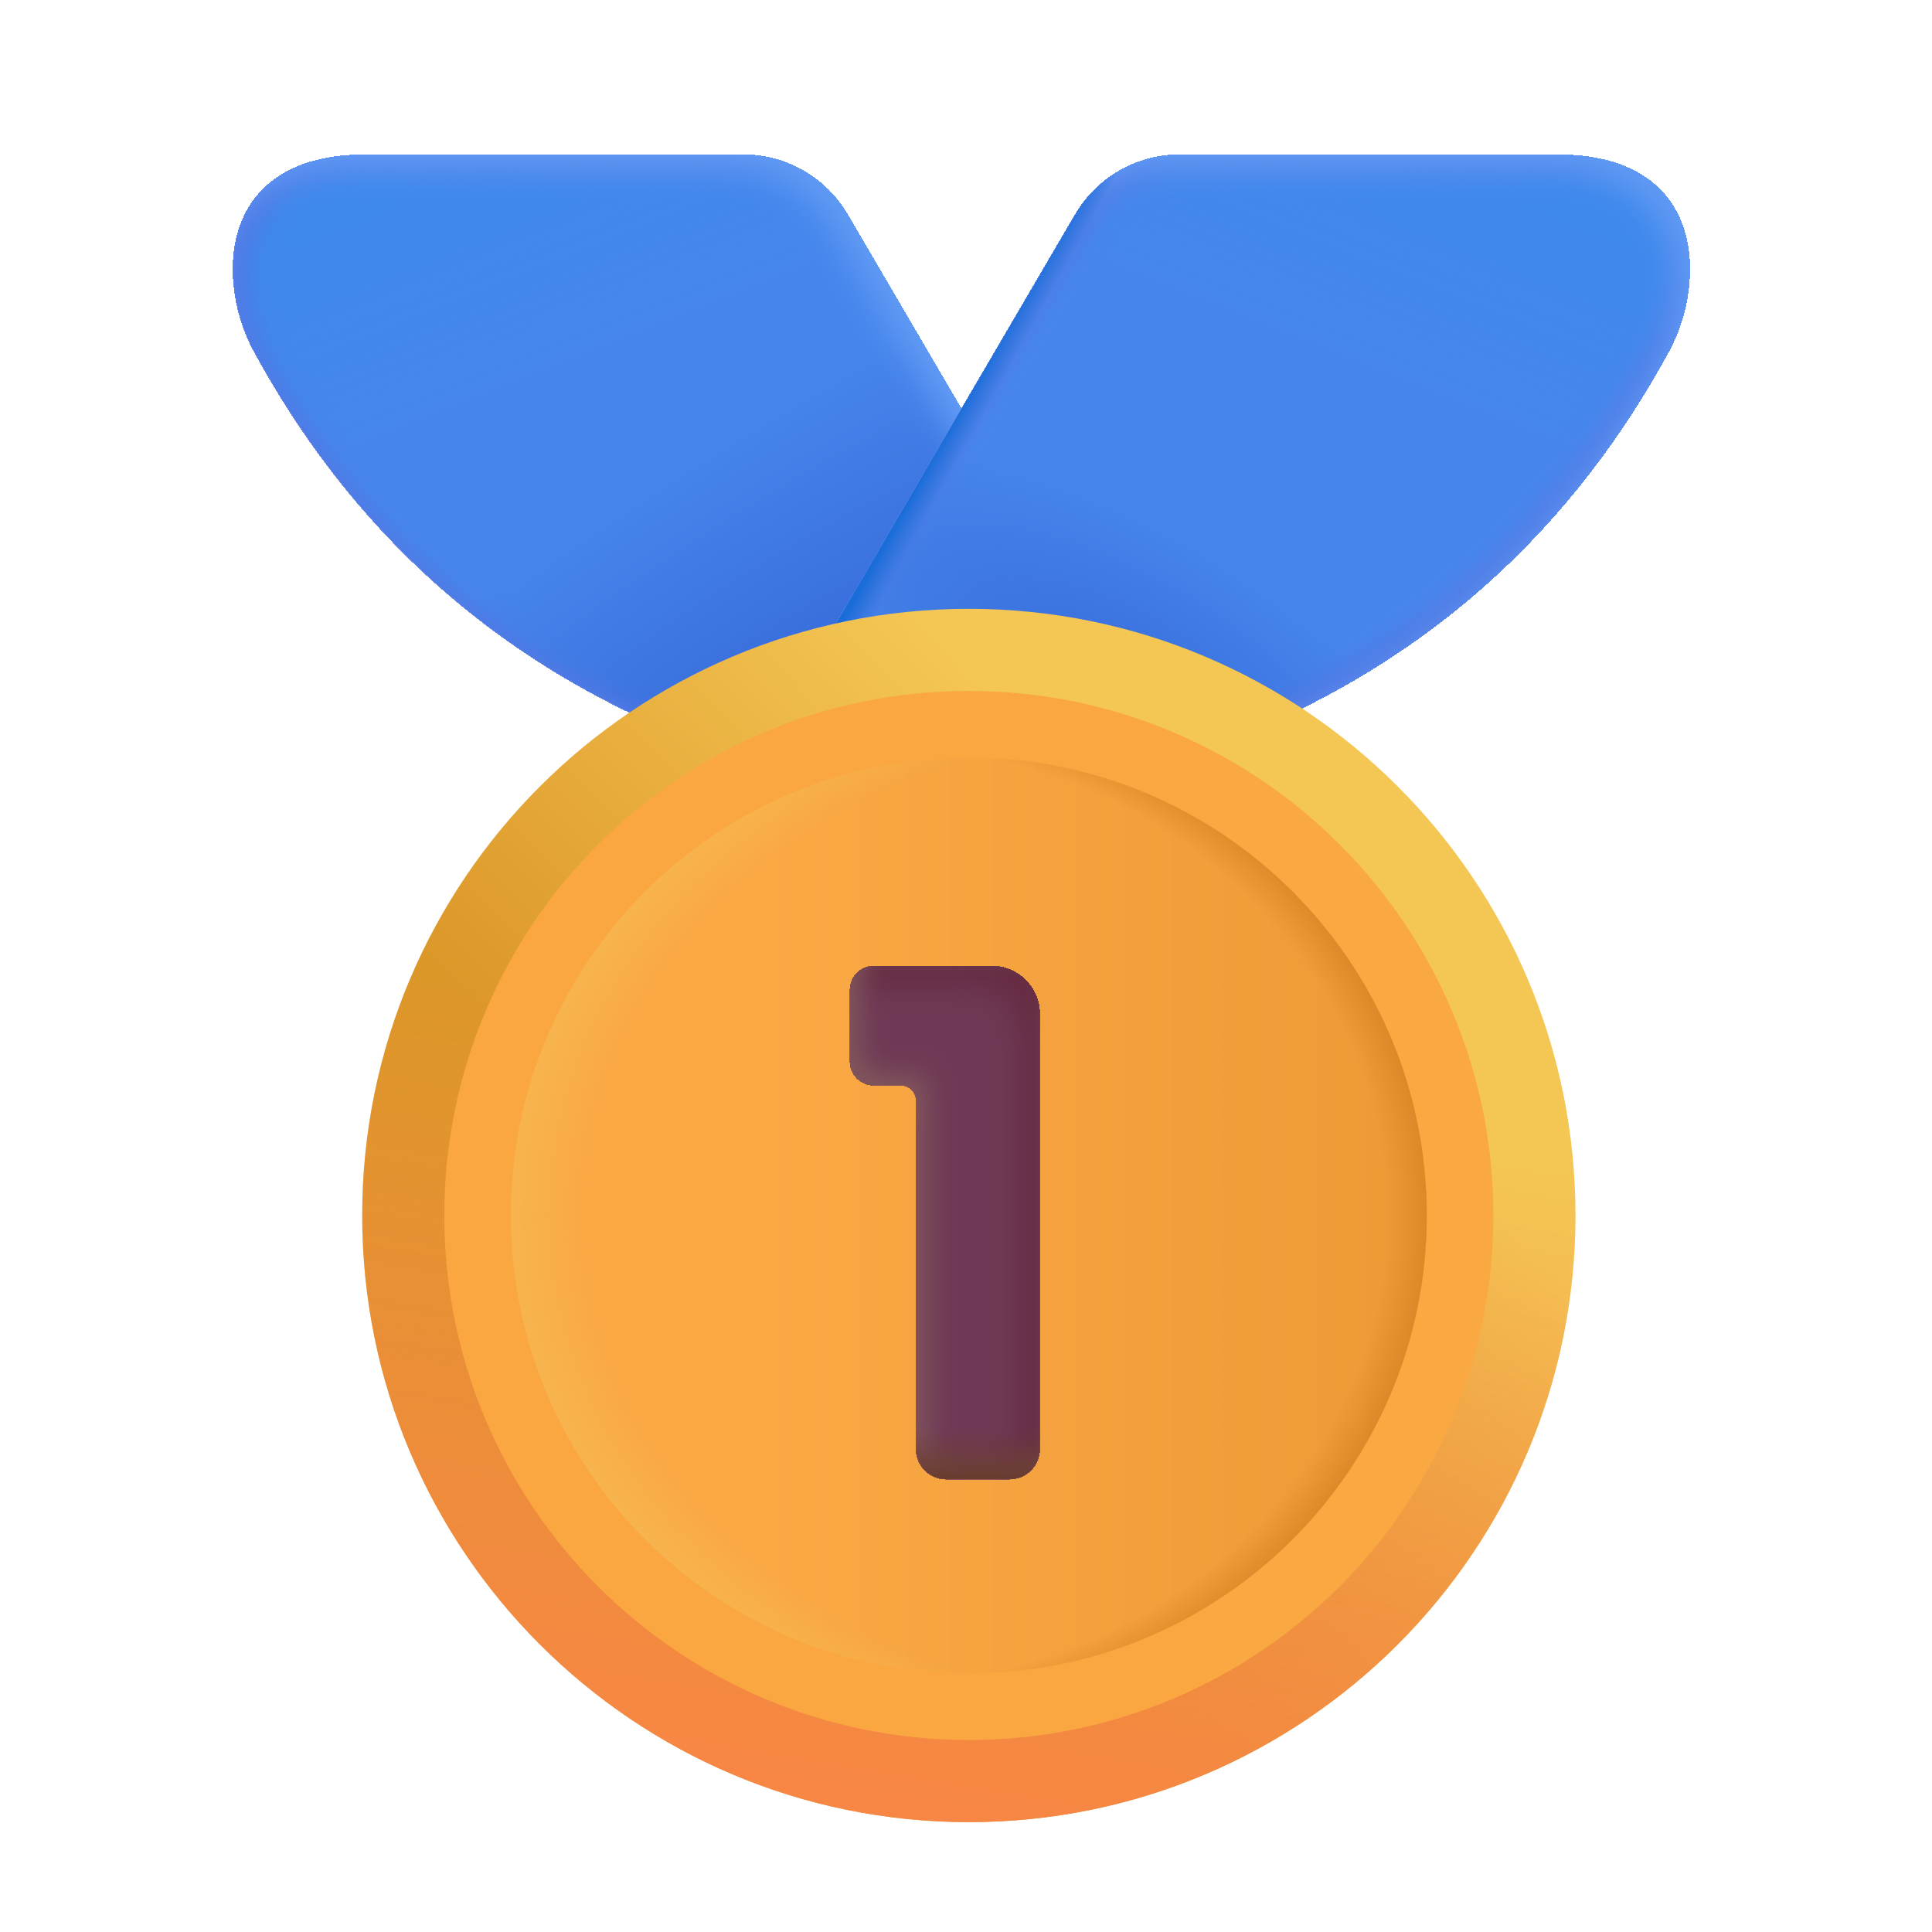
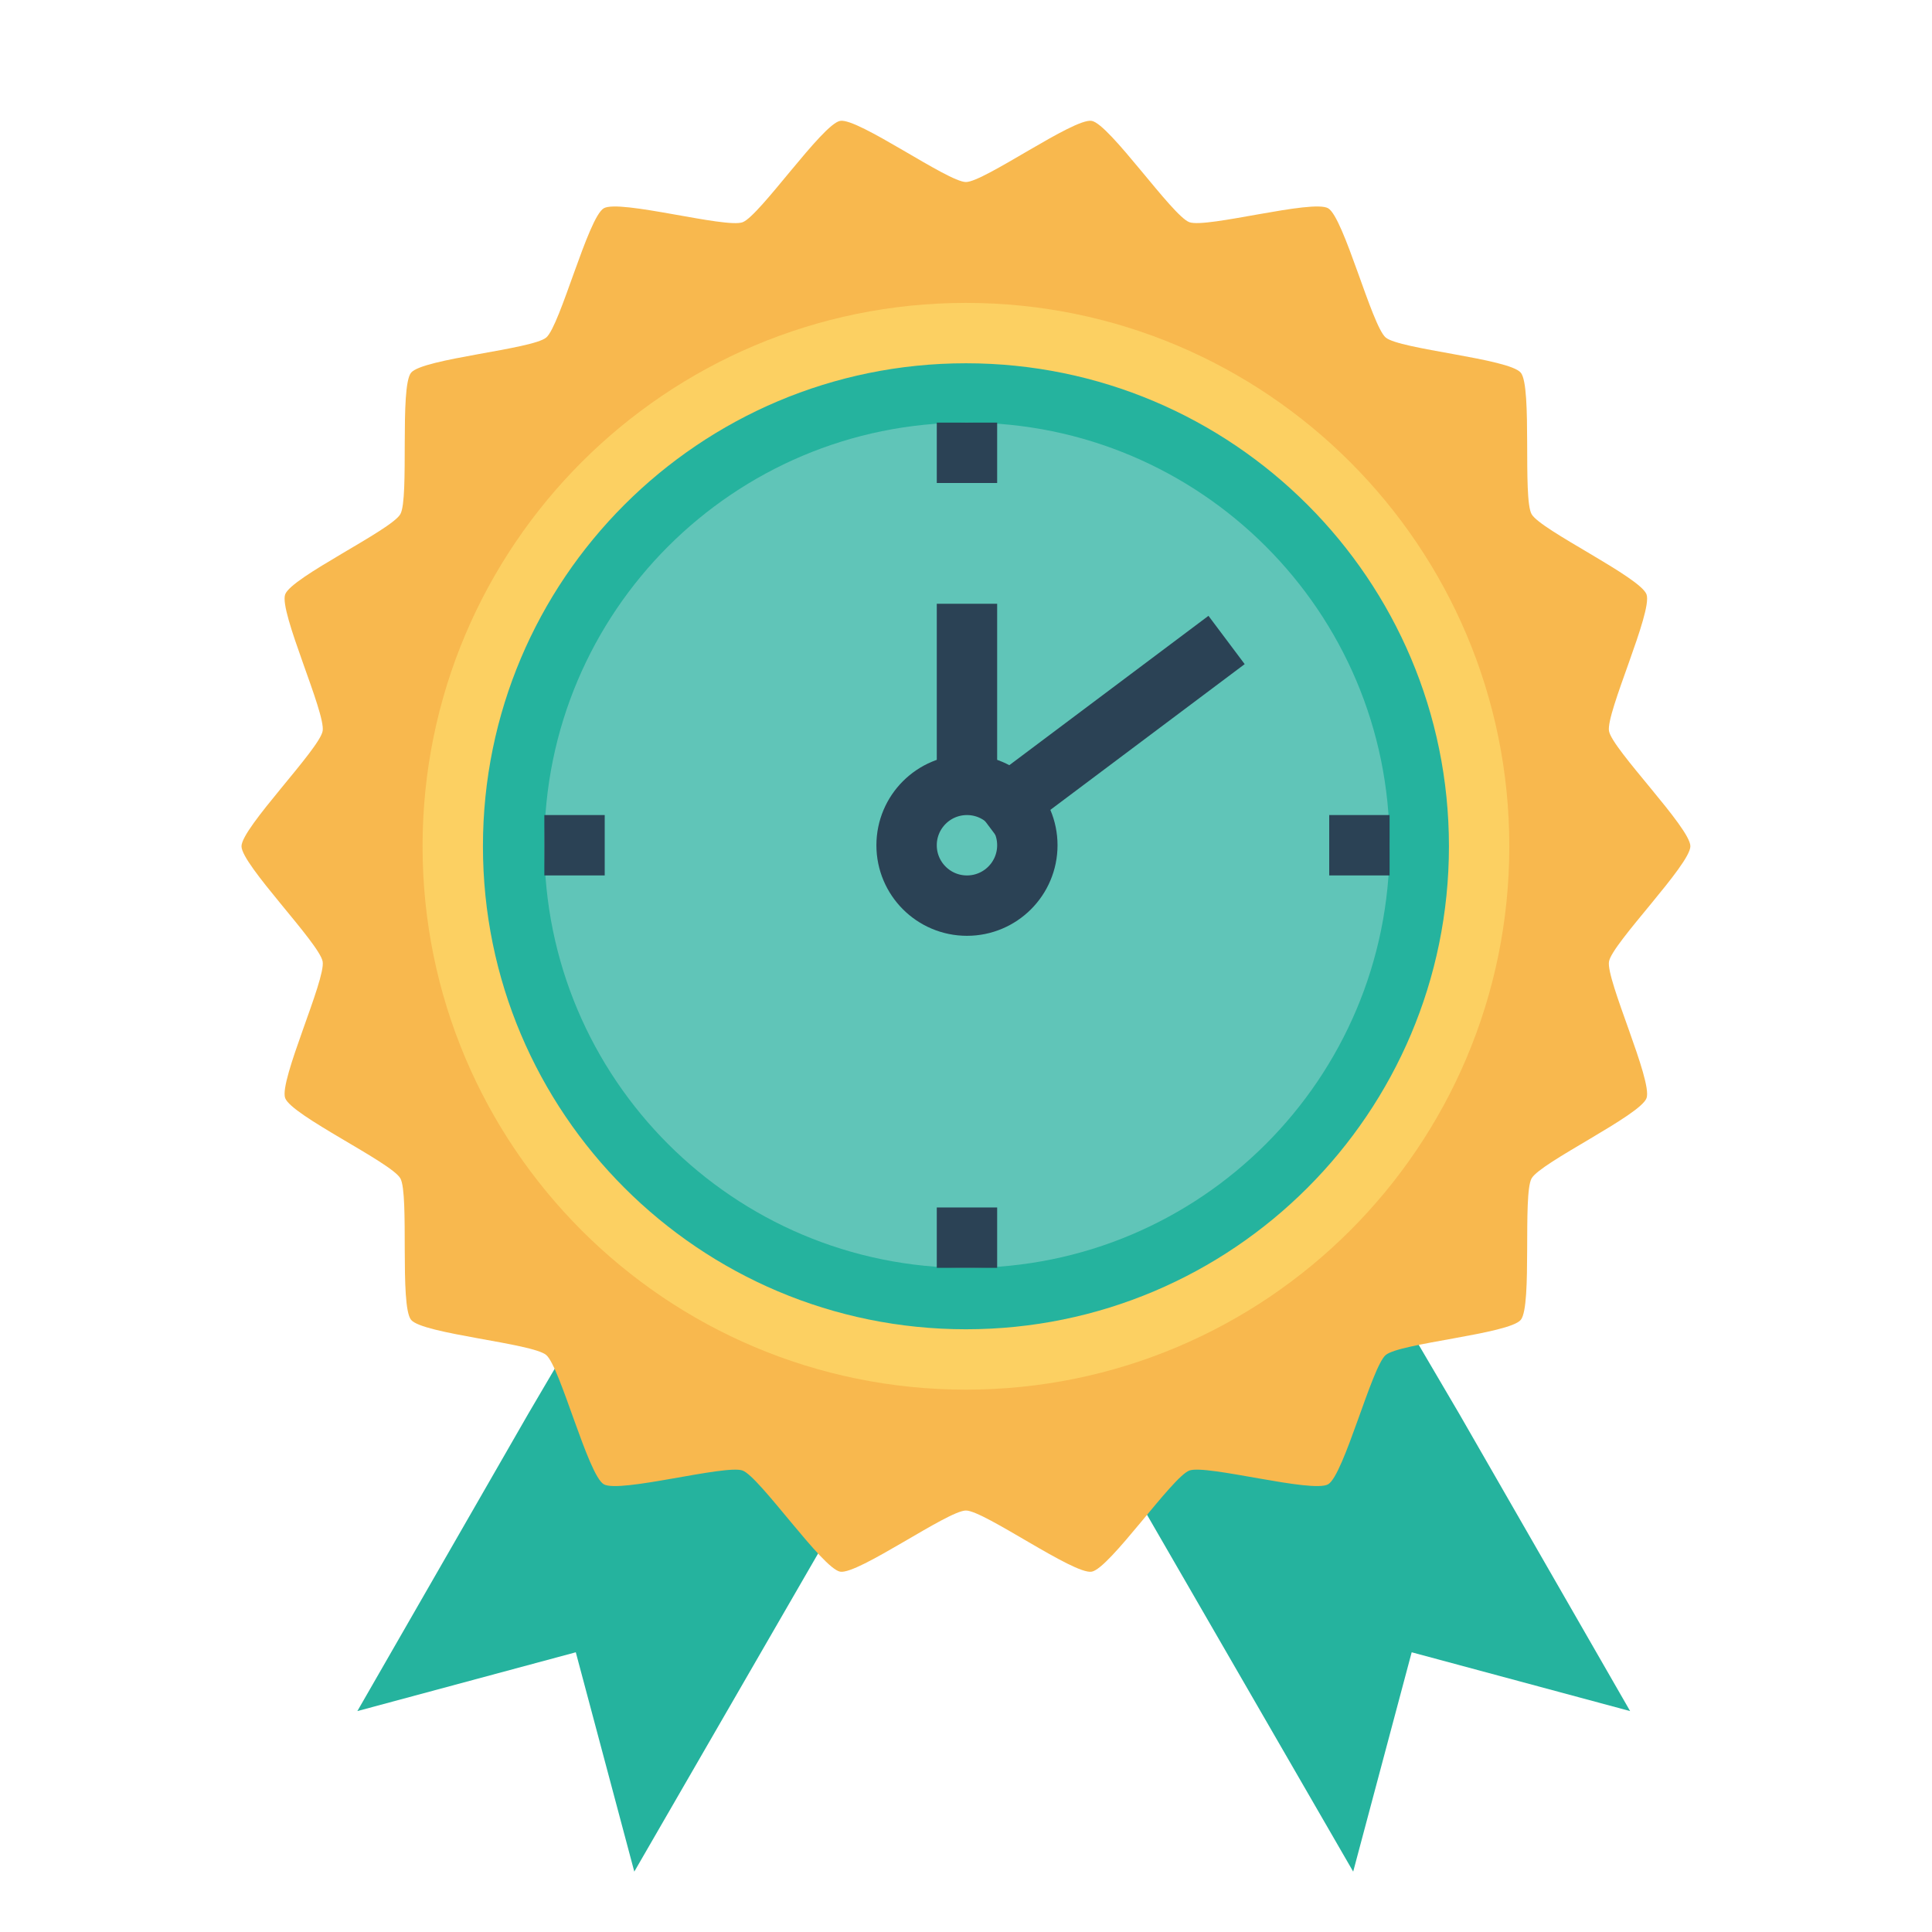
- <svg xmlns="http://www.w3.org/2000/svg" xmlns:xlink="http://www.w3.org/1999/xlink" fill="none" height="32" viewBox="0 0 32 32" width="32">
-   <filter id="a" color-interpolation-filters="sRGB" filterUnits="userSpaceOnUse" height="10.434" width="14.889" x="3.61" y="2.362">
-     <feFlood flood-opacity="0" result="BackgroundImageFix" />
-     <feBlend in="SourceGraphic" in2="BackgroundImageFix" mode="normal" result="shape" />
-     <feColorMatrix in="SourceAlpha" result="hardAlpha" type="matrix" values="0 0 0 0 0 0 0 0 0 0 0 0 0 0 0 0 0 0 127 0" />
-     <feOffset dx="-.2" dy="-.2" />
-     <feGaussianBlur stdDeviation=".2" />
-     <feComposite in2="hardAlpha" k2="-1" k3="1" operator="arithmetic" />
-     <feColorMatrix type="matrix" values="0 0 0 0 0.318 0 0 0 0 0.459 0 0 0 0 0.886 0 0 0 1 0" />
-     <feBlend in2="shape" mode="normal" result="effect1_innerShadow_18_1526" />
-     <feColorMatrix in="SourceAlpha" result="hardAlpha" type="matrix" values="0 0 0 0 0 0 0 0 0 0 0 0 0 0 0 0 0 0 127 0" />
-     <feOffset dx=".2" dy=".2" />
-     <feGaussianBlur stdDeviation=".2" />
-     <feComposite in2="hardAlpha" k2="-1" k3="1" operator="arithmetic" />
-     <feColorMatrix type="matrix" values="0 0 0 0 0.318 0 0 0 0 0.459 0 0 0 0 0.886 0 0 0 1 0" />
-     <feBlend in2="effect1_innerShadow_18_1526" mode="normal" result="effect2_innerShadow_18_1526" />
-     <feColorMatrix in="SourceAlpha" result="hardAlpha" type="matrix" values="0 0 0 0 0 0 0 0 0 0 0 0 0 0 0 0 0 0 127 0" />
-     <feOffset dx="-.25" dy=".25" />
-     <feGaussianBlur stdDeviation=".25" />
-     <feComposite in2="hardAlpha" k2="-1" k3="1" operator="arithmetic" />
-     <feColorMatrix type="matrix" values="0 0 0 0 0.373 0 0 0 0 0.608 0 0 0 0 0.961 0 0 0 1 0" />
-     <feBlend in2="effect2_innerShadow_18_1526" mode="normal" result="effect3_innerShadow_18_1526" />
-   </filter>
-   <filter id="b" color-interpolation-filters="sRGB" filterUnits="userSpaceOnUse" height="10.434" width="14.889" x="13.298" y="2.362">
-     <feFlood flood-opacity="0" result="BackgroundImageFix" />
-     <feBlend in="SourceGraphic" in2="BackgroundImageFix" mode="normal" result="shape" />
-     <feColorMatrix in="SourceAlpha" result="hardAlpha" type="matrix" values="0 0 0 0 0 0 0 0 0 0 0 0 0 0 0 0 0 0 127 0" />
-     <feOffset dx="-.2" dy="-.2" />
-     <feGaussianBlur stdDeviation=".2" />
-     <feComposite in2="hardAlpha" k2="-1" k3="1" operator="arithmetic" />
-     <feColorMatrix type="matrix" values="0 0 0 0 0.318 0 0 0 0 0.459 0 0 0 0 0.886 0 0 0 1 0" />
-     <feBlend in2="shape" mode="normal" result="effect1_innerShadow_18_1526" />
-     <feColorMatrix in="SourceAlpha" result="hardAlpha" type="matrix" values="0 0 0 0 0 0 0 0 0 0 0 0 0 0 0 0 0 0 127 0" />
-     <feOffset dx=".2" dy=".2" />
-     <feGaussianBlur stdDeviation=".2" />
-     <feComposite in2="hardAlpha" k2="-1" k3="1" operator="arithmetic" />
-     <feColorMatrix type="matrix" values="0 0 0 0 0.318 0 0 0 0 0.459 0 0 0 0 0.886 0 0 0 1 0" />
-     <feBlend in2="effect1_innerShadow_18_1526" mode="normal" result="effect2_innerShadow_18_1526" />
-     <feColorMatrix in="SourceAlpha" result="hardAlpha" type="matrix" values="0 0 0 0 0 0 0 0 0 0 0 0 0 0 0 0 0 0 127 0" />
-     <feOffset dx="-.25" dy=".25" />
-     <feGaussianBlur stdDeviation=".25" />
-     <feComposite in2="hardAlpha" k2="-1" k3="1" operator="arithmetic" />
-     <feColorMatrix type="matrix" values="0 0 0 0 0.373 0 0 0 0 0.608 0 0 0 0 0.961 0 0 0 1 0" />
-     <feBlend in2="effect2_innerShadow_18_1526" mode="normal" result="effect3_innerShadow_18_1526" />
-   </filter>
-   <filter id="c" color-interpolation-filters="sRGB" filterUnits="userSpaceOnUse" height="9" width="3.641" x="13.779" y="15.8">
-     <feFlood flood-opacity="0" result="BackgroundImageFix" />
-     <feBlend in="SourceGraphic" in2="BackgroundImageFix" mode="normal" result="shape" />
-     <feColorMatrix in="SourceAlpha" result="hardAlpha" type="matrix" values="0 0 0 0 0 0 0 0 0 0 0 0 0 0 0 0 0 0 127 0" />
-     <feOffset dx="-.3" dy=".3" />
-     <feGaussianBlur stdDeviation=".3" />
-     <feComposite in2="hardAlpha" k2="-1" k3="1" operator="arithmetic" />
-     <feColorMatrix type="matrix" values="0 0 0 0 0.392 0 0 0 0 0.165 0 0 0 0 0.255 0 0 0 1 0" />
-     <feBlend in2="shape" mode="normal" result="effect1_innerShadow_18_1526" />
-     <feColorMatrix in="SourceAlpha" result="hardAlpha" type="matrix" values="0 0 0 0 0 0 0 0 0 0 0 0 0 0 0 0 0 0 127 0" />
-     <feOffset dx=".2" dy="-.2" />
-     <feGaussianBlur stdDeviation=".2" />
-     <feComposite in2="hardAlpha" k2="-1" k3="1" operator="arithmetic" />
-     <feColorMatrix type="matrix" values="0 0 0 0 0.502 0 0 0 0 0.333 0 0 0 0 0.361 0 0 0 1 0" />
-     <feBlend in2="effect1_innerShadow_18_1526" mode="normal" result="effect2_innerShadow_18_1526" />
-   </filter>
-   <linearGradient id="d">
-     <stop offset="0" stop-color="#3669d9" />
-     <stop offset="1" stop-color="#3669d9" stop-opacity="0" />
-   </linearGradient>
-   <radialGradient id="e" cx="0" cy="0" gradientTransform="matrix(-2.528848 -3.846729 14.36599 -9.444231 13.103 11.8416)" gradientUnits="userSpaceOnUse" r="1" xlink:href="#d" />
-   <linearGradient id="f">
-     <stop offset="0" stop-color="#3d89ec" />
-     <stop offset="1" stop-color="#3d89ec" stop-opacity="0" />
-   </linearGradient>
-   <linearGradient id="g" gradientUnits="userSpaceOnUse" x1="6.582" x2="8.377" xlink:href="#f" y1="2.023" y2="6.493" />
-   <radialGradient id="h" cx="0" cy="0" gradientTransform="matrix(1.648606 -2.564502 5.62524 3.616222 18.7439 11.8416)" gradientUnits="userSpaceOnUse" r="1" xlink:href="#d" />
-   <linearGradient id="i" gradientUnits="userSpaceOnUse" x1="25.265" x2="23.47" xlink:href="#f" y1="2.023" y2="6.493" />
-   <linearGradient id="j" gradientUnits="userSpaceOnUse" x1="15.749" x2="16.086" y1="7.063" y2="7.25">
-     <stop offset="0" stop-color="#1a6dd8" />
-     <stop offset="1" stop-color="#1a6dd8" stop-opacity="0" />
-   </linearGradient>
-   <linearGradient id="k" gradientUnits="userSpaceOnUse" x1="21.418" x2="14.413" y1="16.57" y2="23.434">
-     <stop offset="0" stop-color="#f4c654" />
-     <stop offset="1" stop-color="#dc9729" />
-   </linearGradient>
-   <linearGradient id="l" gradientUnits="userSpaceOnUse" x1="12.536" x2="14.802" y1="30.668" y2="17.527">
-     <stop offset="0" stop-color="#fa8547" />
-     <stop offset="1" stop-color="#fa8547" stop-opacity="0" />
-   </linearGradient>
-   <linearGradient id="m" gradientUnits="userSpaceOnUse" x1="23.963" x2="16.047" y1="18.613" y2="18.613">
-     <stop offset="0" stop-color="#f9a842" />
-     <stop offset="1" stop-color="#faa742" />
-   </linearGradient>
-   <linearGradient id="n" gradientUnits="userSpaceOnUse" x1="12.541" x2="23.855" y1="19.17" y2="19.17">
-     <stop offset="0" stop-color="#faa945" />
-     <stop offset="1" stop-color="#ec9936" />
-   </linearGradient>
-   <radialGradient id="o" cx="0" cy="0" gradientTransform="matrix(-10.5257 0 0 -8.96905 18.9879 20.1317)" gradientUnits="userSpaceOnUse" r="1">
-     <stop offset=".893" stop-color="#f7b44d" stop-opacity="0" />
-     <stop offset="1" stop-color="#f7b44d" />
-   </radialGradient>
-   <radialGradient id="p" cx="0" cy="0" gradientTransform="matrix(10.128 0 0 8.88135 14.0778 20.1317)" gradientUnits="userSpaceOnUse" r="1">
-     <stop offset=".879" stop-color="#d2801f" stop-opacity="0" />
-     <stop offset=".983" stop-color="#d2801f" />
-   </radialGradient>
-   <linearGradient id="q" gradientUnits="userSpaceOnUse" x1="16.423" x2="16.423" y1="24.5" y2="23.683">
-     <stop offset="0" stop-color="#693b2e" />
-     <stop offset="1" stop-color="#693b2e" stop-opacity="0" />
-   </linearGradient>
-   <g filter="url(#a)">
-     <path d="m14.035 3.552 4.264 7.284-6.016 1.711c-4.155-1.375-6.603-4.018-8.078-6.734-.622-1.146-.617-3.25 1.856-3.25h6.248c.71 0 1.367.377 1.726.99z" fill="#4686ec" />
-     <path d="m14.035 3.552 4.264 7.284-6.016 1.711c-4.155-1.375-6.603-4.018-8.078-6.734-.622-1.146-.617-3.25 1.856-3.25h6.248c.71 0 1.367.377 1.726.99z" fill="url(#e)" />
-     <path d="m14.035 3.552 4.264 7.284-6.016 1.711c-4.155-1.375-6.603-4.018-8.078-6.734-.622-1.146-.617-3.25 1.856-3.25h6.248c.71 0 1.367.377 1.726.99z" fill="url(#g)" />
+ <svg xmlns="http://www.w3.org/2000/svg" width="32" height="32" id="badge">
+   <g transform="translate(517 -1144.362)">
+     <path fill="#25b39e" d="m-499.327 1167.158 4.74 8.204.969-3.633 3.618.974-2.833-4.928-2.177-3.707m-6.744 3.09-4.74 8.204-.969-3.633-3.618.974 2.833-4.928 2.177-3.707" color="#000" overflow="visible" style="isolation:auto;mix-blend-mode:normal" />
+     <path fill="#f8b84e" d="M-503.084 1146.364c-.295.052-1.334 1.574-1.616 1.679-.282.104-2.04-.384-2.3-.231-.26.153-.722 1.943-.952 2.14-.23.196-2.046.349-2.239.583-.193.234-.028 2.079-.178 2.343-.15.265-1.806 1.043-1.908 1.33-.103.288.674 1.96.621 2.262-.052.3-1.344 1.603-1.344 1.909 0 .305 1.292 1.608 1.344 1.909.053.3-.724 1.974-.621 2.261.102.287 1.757 1.066 1.908 1.33.15.265-.015 2.11.178 2.344.193.234 2.009.386 2.239.583.23.197.691 1.987.952 2.14.26.153 2.018-.331 2.3-.227.282.105 1.32 1.622 1.616 1.675.296.052 1.783-1.013 2.083-1.013.3 0 1.787 1.066 2.083 1.013.296-.052 1.334-1.57 1.617-1.675.282-.105 2.04.38 2.3.227.26-.153.722-1.944.952-2.14.23-.197 2.045-.349 2.238-.583.193-.234.029-2.079.179-2.343.15-.265 1.801-1.044 1.904-1.33.103-.288-.674-1.961-.622-2.262.052-.3 1.348-1.604 1.348-1.91 0-.305-1.296-1.608-1.348-1.908-.052-.301.725-1.974.622-2.262-.103-.287-1.754-1.065-1.904-1.33-.15-.264.014-2.11-.179-2.343-.193-.234-2.008-.387-2.238-.583-.23-.197-.692-1.987-.952-2.14-.26-.153-2.018.335-2.3.23-.283-.104-1.321-1.625-1.617-1.678-.296-.052-1.782 1.013-2.083 1.013-.3 0-1.787-1.066-2.083-1.013zm2.021 4.002c4.383 0 7.958 3.6 7.958 8.013s-3.575 8.012-7.958 8.012-7.958-3.599-7.958-8.012 3.575-8.013 7.958-8.013z" color="#000" overflow="visible" style="isolation:auto;mix-blend-mode:normal" />
+     <circle cx="-501.001" cy="1158.379" r="8.5" fill="#25b39e" stroke="#fcd062" stroke-linecap="round" stroke-linejoin="round" color="#000" overflow="visible" style="isolation:auto;mix-blend-mode:normal" />
+     <circle style="isolation:auto;mix-blend-mode:normal" cx="-500.984" cy="1158.362" r="7" fill="#60c5b8" color="#000" overflow="visible" />
+     <circle cx="-500.984" cy="1158.362" r="1" fill="none" stroke="#2b4255" stroke-linecap="round" stroke-linejoin="round" color="#000" overflow="visible" style="isolation:auto;mix-blend-mode:normal" />
+     <path fill="none" stroke="#2b4255" d="M-500.984 1154.362v3m.3.6 4-3m-4.3 10.4v-1m0-13v1m-7 6h1m13 0h-1" />
  </g>
-   <g filter="url(#b)">
-     <path d="m17.812 3.552-4.264 7.284 6.016 1.711c4.155-1.375 6.603-4.018 8.078-6.734.622-1.146.617-3.25-1.856-3.25h-6.247c-.71 0-1.367.377-1.726.99z" fill="#4686ec" />
-     <path d="m17.812 3.552-4.264 7.284 6.016 1.711c4.155-1.375 6.603-4.018 8.078-6.734.622-1.146.617-3.25-1.856-3.25h-6.247c-.71 0-1.367.377-1.726.99z" fill="url(#h)" />
-     <path d="m17.812 3.552-4.264 7.284 6.016 1.711c4.155-1.375 6.603-4.018 8.078-6.734.622-1.146.617-3.25-1.856-3.25h-6.247c-.71 0-1.367.377-1.726.99z" fill="url(#i)" />
-   </g>
-   <path d="m17.812 3.552-4.264 7.284 6.016 1.711c4.155-1.375 6.603-4.018 8.078-6.734.622-1.146.617-3.25-1.856-3.25h-6.247c-.71 0-1.367.377-1.726.99z" fill="url(#j)" />
-   <circle cx="16.047" cy="20.132" fill="url(#k)" r="10.048" />
-   <circle cx="16.047" cy="20.132" fill="url(#l)" r="10.048" />
-   <circle cx="16.047" cy="20.132" fill="url(#m)" r="8.688" />
-   <circle cx="16.047" cy="20.132" fill="url(#n)" r="7.585" />
-   <circle cx="16.047" cy="20.132" fill="url(#o)" r="7.585" />
-   <circle cx="16.047" cy="20.132" fill="url(#p)" r="7.585" />
-   <g filter="url(#c)">
-     <path d="m17.22 16.8c0-.442-.358-.8-.8-.8h-1.941c-.221 0-.4.179-.4.4v1.177c0 .221.179.4.4.4h.444c.138 0 .25.112.25.25v5.773c0 .276.224.5.5.5h1.047c.276 0 .5-.224.5-.5z" fill="#6f3955" />
-   </g>
-   <path d="m17.22 16.8c0-.442-.358-.8-.8-.8h-1.941c-.221 0-.4.179-.4.4v1.177c0 .221.179.4.4.4h.444c.138 0 .25.112.25.25v5.773c0 .276.224.5.5.5h1.047c.276 0 .5-.224.5-.5z" fill="url(#q)" />
</svg>
